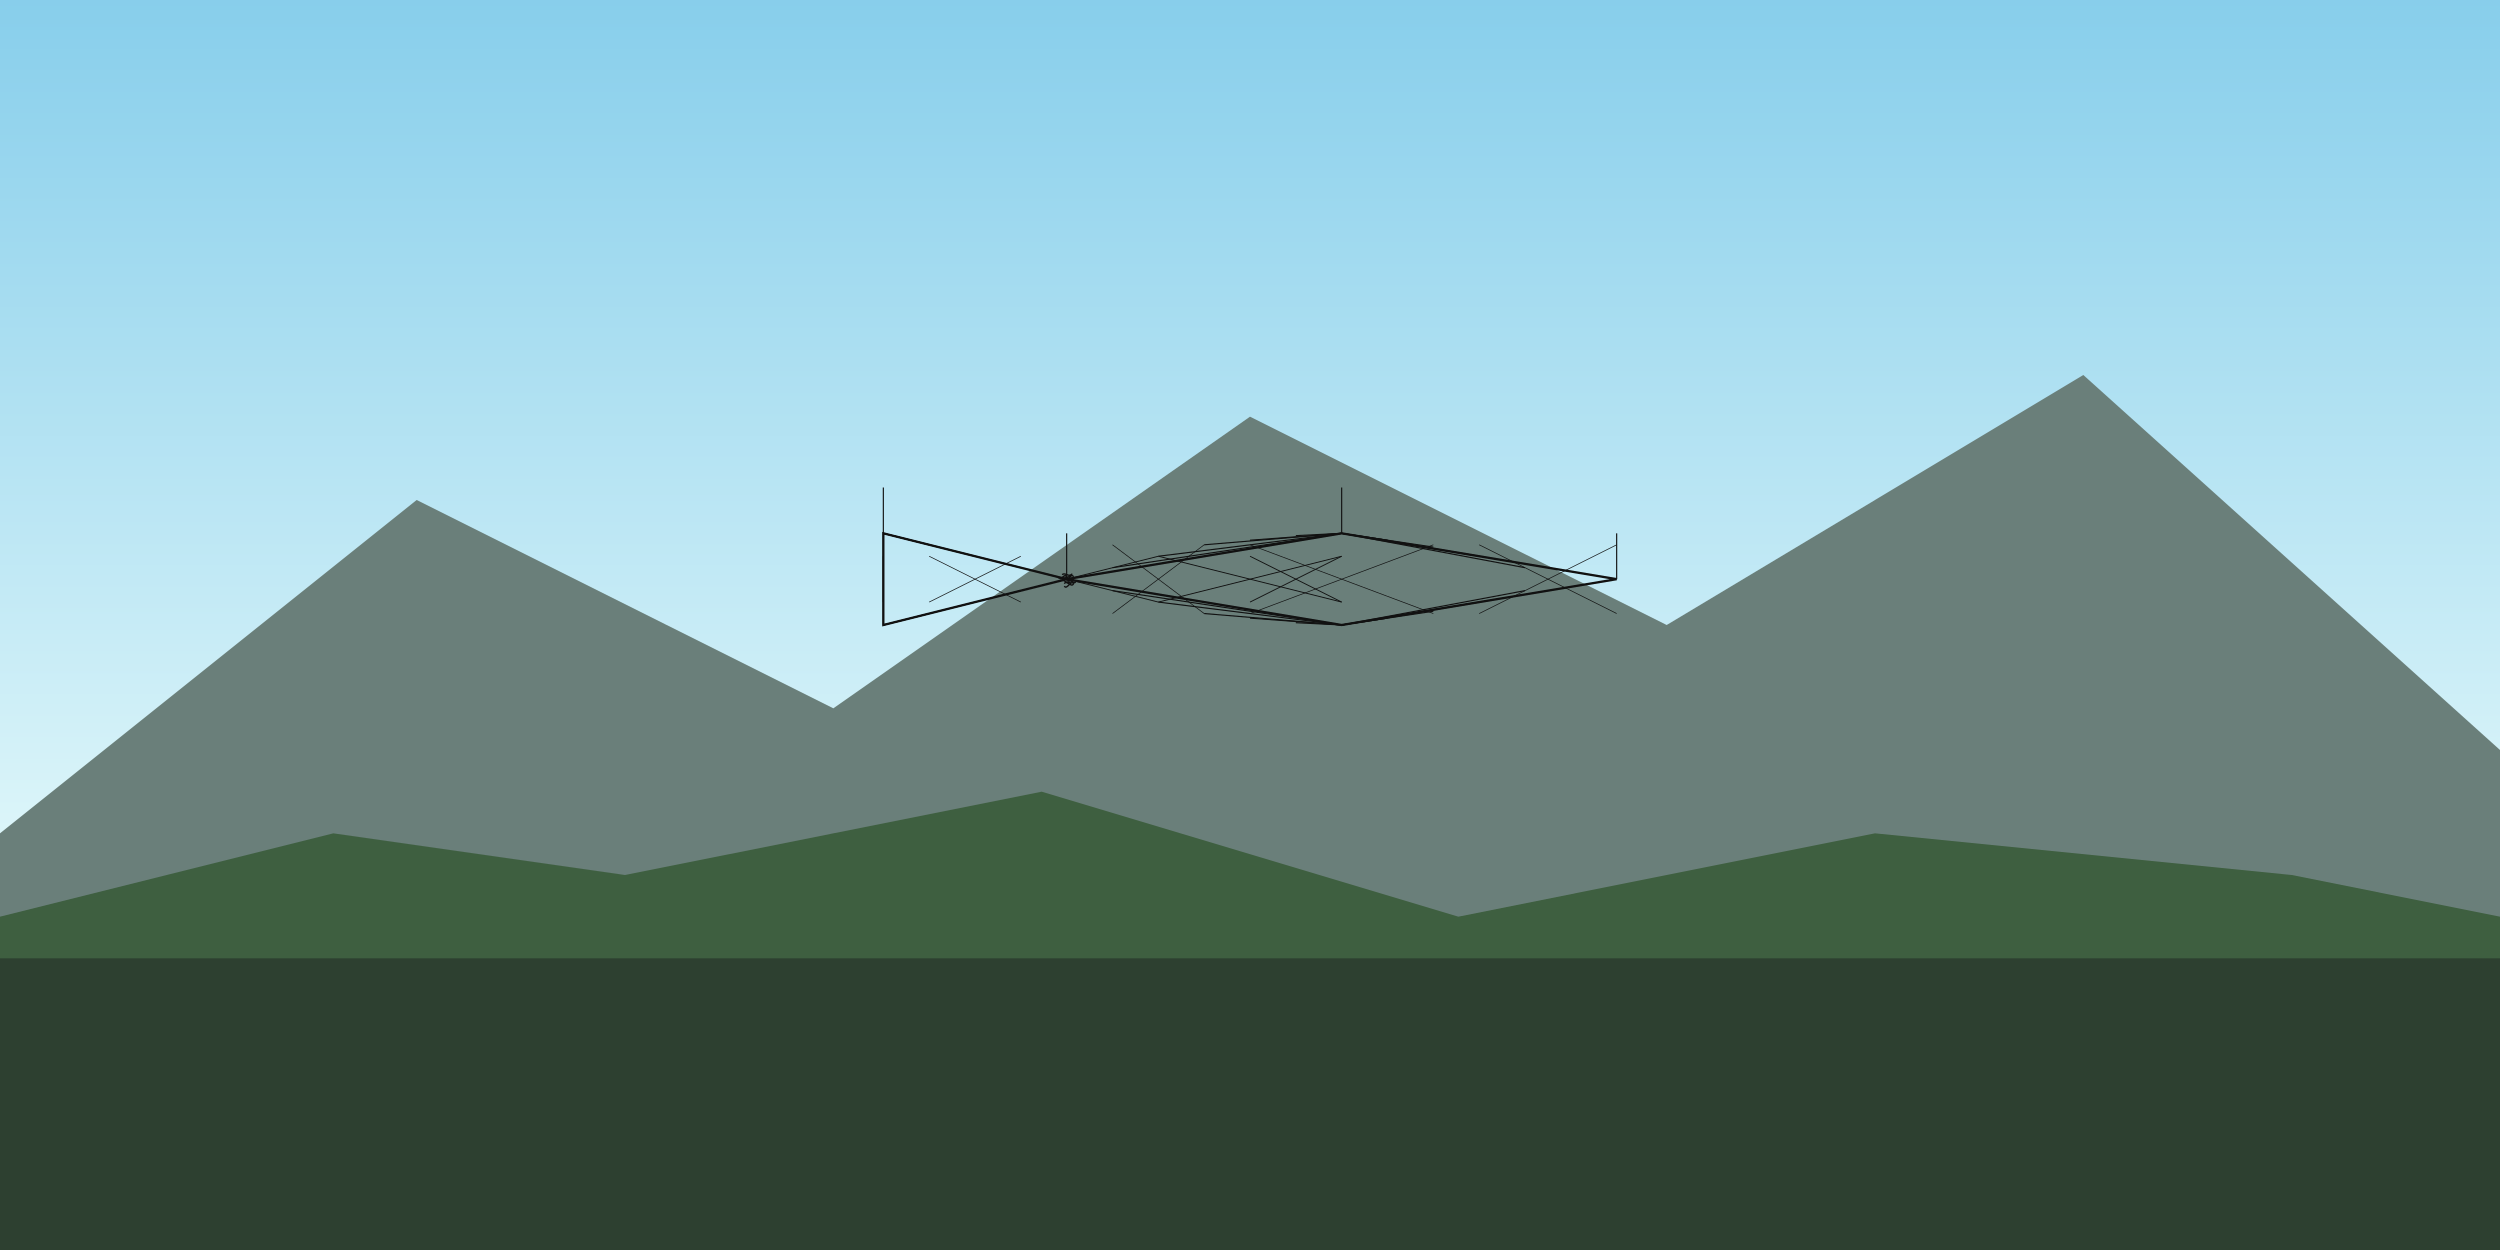
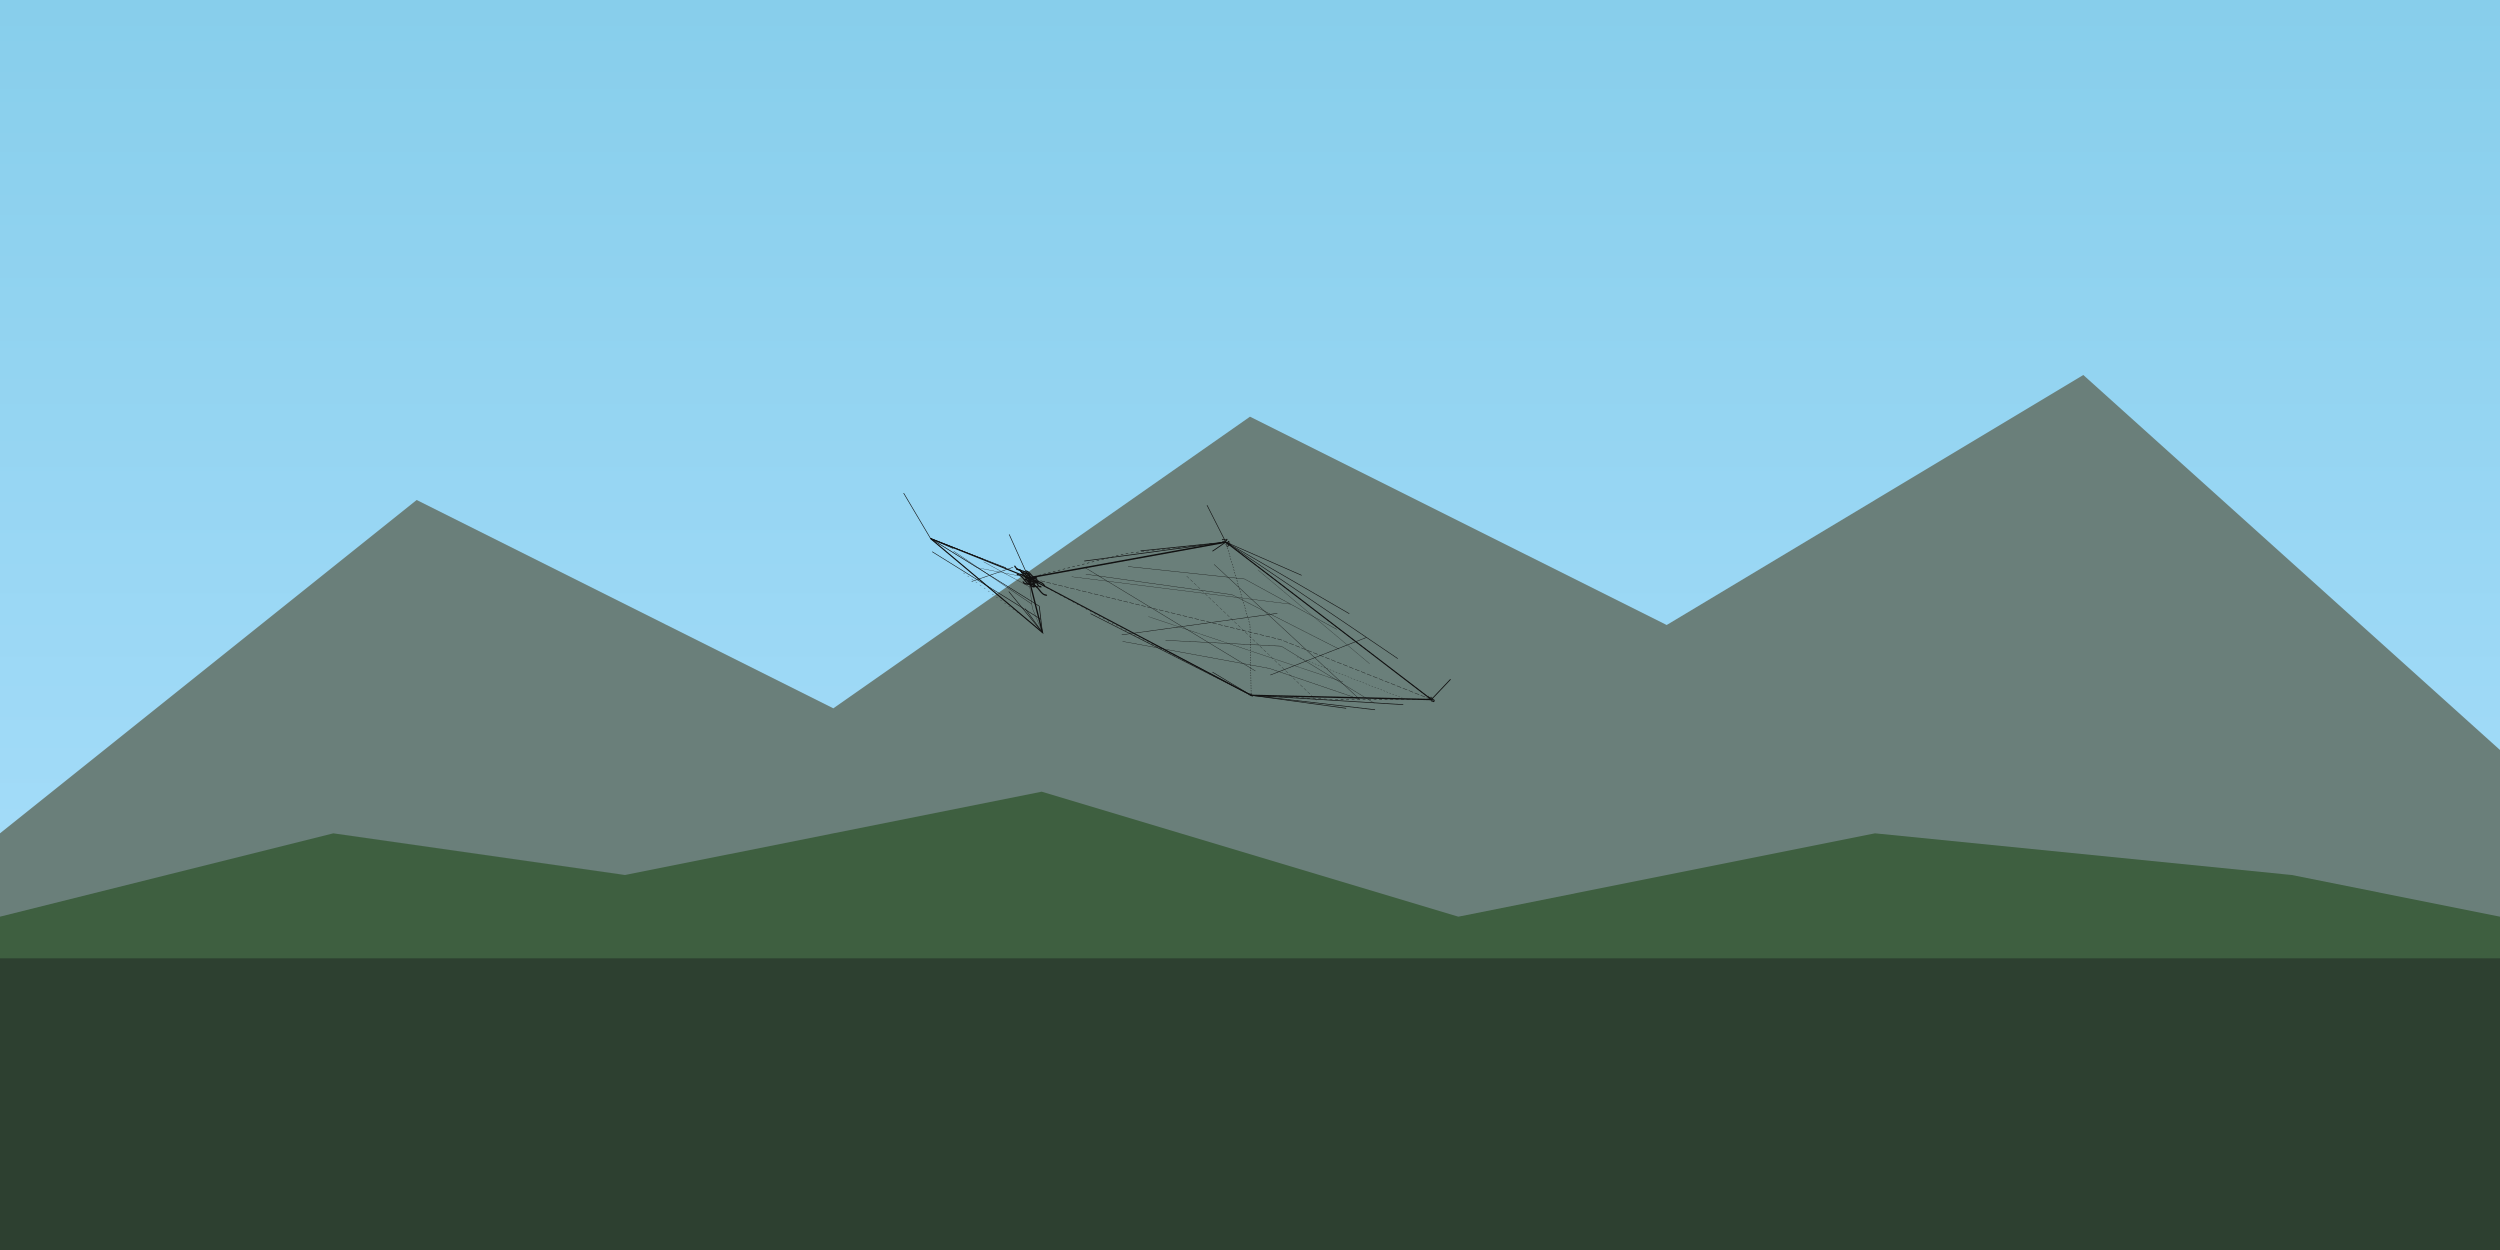
<svg xmlns="http://www.w3.org/2000/svg" viewBox="0 0 600 300">
  <defs>
    <linearGradient id="skyGradient" x1="0%" y1="0%" x2="0%" y2="100%">
      <stop offset="0%" style="stop-color:#87CEEB;stop-opacity:1" />
-       <stop offset="70%" style="stop-color:#E0F7FA;stop-opacity:1" />
+       <stop offset="100%" style="stop-color:#B0E2FF;stop-opacity:1" />
    </linearGradient>
  </defs>
  <rect x="0" y="0" width="600" height="300" fill="url(#skyGradient)" />
  <path d="M0,200 L100,120 L200,170 L300,100 L400,150 L500,90 L600,180 L600,300 L0,300 Z" fill="#6a7f7a" />
  <path d="M0,220 L80,200 L150,210 L250,190 L350,220 L450,200 L550,210 L600,220 L600,300 L0,300 Z" fill="#3e5f40" />
  <path d="M0,230 L600,230 L600,300 L0,300 Z" fill="#2d4030" />
-   <g transform="translate(300, 150) scale(0.55)" stroke="#111" fill="none">
+   <g transform="translate(300, 150) scale(0.33)" stroke="#111" fill="none">
    <animateTransform attributeName="transform" attributeType="XML" type="rotate" from="0 0 0" to="360 0 0" dur="50s" repeatCount="indefinite" additive="sum" />
-     <animateTransform attributeName="transform" attributeType="XML" type="translate" from="0 -250" to="500 500" dur="50s" repeatCount="indefinite" keyTimes="0; 1" keySplines="0.25 0.1 0.25 1" additive="sum" />
-     <path d="M -80,-20 L 40,-40 L 160,-20 L 40,0 Z" stroke-width="1" />
-     <path d="M -80,-20 L -160,-40 L -160,0 Z" stroke-width="1" />
-     <line x1="40" y1="-40" x2="40" y2="-60" stroke-width="0.5" />
-     <line x1="-80" y1="-20" x2="-80" y2="-40" stroke-width="0.5" />
-     <line x1="160" y1="-20" x2="160" y2="-40" stroke-width="0.5" />
-     <line x1="-160" y1="-40" x2="-160" y2="-60" stroke-width="0.5" />
-     <g transform="translate(-80, -20)">
-       <path d="M -2,-2 C -0.5,-3 0.5,-1 2,-2 C 3,-3 1,0 -1,-1" stroke-width="0.6" />
-       <path d="M -3,0 C -1,-2 0,2 2,0 C 4,-2 2,3 0,1" stroke-width="0.6" />
-       <path d="M -1,2 C 0,0 2,4 3,2 C 2,0 0,5 -1,3" stroke-width="0.6" />
-       <path d="M -4,-1 C -2,1 -1,-3 0,-1 C 1,1 2,-3 3,-1" stroke-width="0.6" />
-       <path d="M -3,1 C -1,-1 0,3 1,1 C 2,-1 3,3 4,1" stroke-width="0.6" />
+     <animateTransform attributeName="transform" attributeType="XML" type="translate" from="-70 -230" to="430 520" dur="50s" repeatCount="indefinite" keyTimes="0; 1" keySplines="0.25 0.1 0.25 1" additive="sum" />
+     <g transform="skewX(23) rotate(17) translate(-20, 15)">
+       <path d="M -130,-5 L 10,-75 L 140,5 L 15,40 Z" stroke-width="1" />
+       <path d="M -130,-5 L -195,-15 L -125,35 Z" stroke-width="1" />
+       <line x1="10" y1="-75" x2="0" y2="-100" stroke-width="0.5" />
+       <line x1="-130" y1="-5" x2="-140" y2="-35" stroke-width="0.5" />
+       <line x1="140" y1="5" x2="155" y2="-15" stroke-width="0.5" />
+       <line x1="-195" y1="-15" x2="-210" y2="-45" stroke-width="0.5" />
+       <g transform="translate(-130, -5) rotate(27) scale(1.8)">
+         <path d="M -2,-2 C -0.5,-3 0.5,-1 2,-2 C 3,-3 1,0 -1,-1" stroke-width="0.6" />
+         <path d="M -3,0 C -1,-2 0,2 2,0 C 4,-2 2,3 0,1" stroke-width="0.6" />
+         <path d="M -1,2 C 0,0 2,4 3,2 C 2,0 0,5 -1,3" stroke-width="0.6" />
+         <path d="M -4,-1 C -2,1 -1,-3 0,-1 C 1,1 2,-3 3,-1" stroke-width="0.6" />
+         <path d="M -3,1 C -1,-1 0,3 1,1 C 2,-1 3,3 4,1" stroke-width="0.6" />
+         <path d="M -5,0 C -3,-2 -1,2 1,0 C 3,-2 4,2 5,0" stroke-width="0.6" />
+         <path d="M -6,-1 C -4,1 -2,-3 0,-1 C 2,1 4,-3 6,-1" stroke-width="0.6" />
+         <path d="M -4,2 C -2,0 0,4 2,2 C 4,0 6,4 8,2" stroke-width="0.6" />
+       </g>
+       <g transform="translate(10, -75) rotate(-22) scale(0.9)">
+         <path d="M -2,-2 C -0.5,-3 0.5,-1 2,-2 C 3,-3 1,0 -1,-1" stroke-width="0.6" />
+         <path d="M -3,0 C -1,-2 0,2 2,0 C 4,-2 2,3 0,1" stroke-width="0.6" />
+         <path d="M -1,2 C 0,0 2,4 3,2 C 2,0 0,5 -1,3" stroke-width="0.6" />
+       </g>
+       <g transform="translate(140, 5) rotate(38) scale(0.7)">
+         <path d="M -2,-2 C -0.5,-3 0.5,-1 2,-2 C 3,-3 1,0 -1,-1" stroke-width="0.6" />
+         <path d="M -3,0 C -1,-2 0,2 2,0 C 4,-2 2,3 0,1" stroke-width="0.6" />
+         <path d="M -4,-1 C -2,1 -1,-3 0,-1 C 1,1 2,-3 3,-1" stroke-width="0.6" />
+       </g>
+       <g transform="translate(15, 40) rotate(-15) scale(0.5)">
+         <path d="M -2,-2 C -0.5,-3 0.5,-1 2,-2 C 3,-3 1,0 -1,-1" stroke-width="0.6" />
+         <path d="M -3,0 C -1,-2 0,2 2,0 C 4,-2 2,3 0,1" stroke-width="0.6" />
+       </g>
+       <line x1="-90" y1="-30" x2="10" y2="-75" stroke-width="0.5" />
+       <line x1="-50" y1="-50" x2="10" y2="-75" stroke-width="0.5" />
+       <line x1="0" y1="-65" x2="10" y2="-75" stroke-width="0.5" />
+       <line x1="-90" y1="10" x2="15" y2="40" stroke-width="0.5" />
+       <line x1="-50" y1="20" x2="15" y2="40" stroke-width="0.5" />
+       <line x1="-10" y1="30" x2="15" y2="40" stroke-width="0.5" />
+       <line x1="60" y1="-65" x2="10" y2="-75" stroke-width="0.5" />
+       <line x1="90" y1="-45" x2="10" y2="-75" stroke-width="0.5" />
+       <line x1="120" y1="-20" x2="10" y2="-75" stroke-width="0.5" />
+       <line x1="80" y1="30" x2="15" y2="40" stroke-width="0.5" />
+       <line x1="100" y1="25" x2="15" y2="40" stroke-width="0.5" />
+       <line x1="120" y1="15" x2="15" y2="40" stroke-width="0.5" />
+       <line x1="-145" y1="-8" x2="-195" y2="-15" stroke-width="0.5" />
+       <line x1="-160" y1="-10" x2="-195" y2="-15" stroke-width="0.5" />
+       <line x1="-180" y1="-12" x2="-195" y2="-15" stroke-width="0.5" />
+       <line x1="-195" y1="-15" x2="-125" y2="15" stroke-width="0.5" />
+       <line x1="-145" y1="10" x2="-125" y2="35" stroke-width="0.5" />
+       <line x1="-135" y1="20" x2="-125" y2="35" stroke-width="0.5" />
+       <line x1="-125" y1="15" x2="-125" y2="35" stroke-width="0.5" />
+       <line x1="-195" y1="-5" x2="-125" y2="25" stroke-width="0.5" />
+       <polyline points="-130,-5 -60,-45 10,-75" stroke-width="0.3" stroke-dasharray="2,2" />
+       <polyline points="-130,-5 40,-10 140,5" stroke-width="0.3" stroke-dasharray="3,1" />
+       <polyline points="-130,-5 -60,18 15,40" stroke-width="0.3" stroke-dasharray="1,2" />
+       <polyline points="10,-75 75,-35 140,5" stroke-width="0.3" stroke-dasharray="2,1" />
+       <polyline points="10,-75 20,-15 15,40" stroke-width="0.3" stroke-dasharray="1,1" />
+       <polyline points="140,5 75,25 15,40" stroke-width="0.3" stroke-dasharray="2,2" />
+       <polyline points="-130,-5 -165,-2 -195,-15" stroke-width="0.2" />
+       <polyline points="-130,-5 -130,18 -125,35" stroke-width="0.2" />
+       <polyline points="-195,-15 -160,10 -125,35" stroke-width="0.2" />
+       <polyline points="-60,-35 20,-50 80,-30" stroke-width="0.25" />
+       <polyline points="-40,15 40,-5 100,20" stroke-width="0.25" />
+       <polyline points="-90,-20 10,-35 80,-15" stroke-width="0.25" />
+       <polyline points="-70,25 30,15 90,20" stroke-width="0.25" />
+       <polyline points="-160,-8 -145,-3 -130,2" stroke-width="0.25" />
+       <line x1="-90" y1="-25" x2="20" y2="20" stroke-width="0.3" />
+       <line x1="-70" y1="20" x2="40" y2="-30" stroke-width="0.3" />
+       <line x1="0" y1="-55" x2="90" y2="20" stroke-width="0.3" />
+       <line x1="30" y1="20" x2="100" y2="-30" stroke-width="0.3" />
+       <line x1="-180" y1="-10" x2="-130" y2="15" stroke-width="0.3" />
+       <line x1="-170" y1="10" x2="-140" y2="-10" stroke-width="0.3" />
+       <line x1="-100" y1="-15" x2="50" y2="-40" stroke-width="0.2" />
+       <line x1="-50" y1="0" x2="80" y2="10" stroke-width="0.2" />
+       <line x1="30" y1="-60" x2="100" y2="-10" stroke-width="0.2" />
+       <line x1="50" y1="0" x2="120" y2="10" stroke-width="0.2" stroke-dasharray="1,1" />
+       <line x1="-20" y1="-40" x2="60" y2="30" stroke-width="0.2" stroke-dasharray="2,1" />
+       <line x1="-175" y1="5" x2="-140" y2="25" stroke-width="0.2" stroke-dasharray="1,2" />
    </g>
-     <line x1="-60" y1="-25" x2="40" y2="-40" stroke-width="0.5" />
-     <line x1="-40" y1="-30" x2="40" y2="-40" stroke-width="0.5" />
-     <line x1="-20" y1="-35" x2="40" y2="-40" stroke-width="0.5" />
-     <line x1="0" y1="-37" x2="40" y2="-40" stroke-width="0.5" />
-     <line x1="20" y1="-39" x2="40" y2="-40" stroke-width="0.5" />
-     <line x1="-60" y1="-15" x2="40" y2="0" stroke-width="0.5" />
-     <line x1="-40" y1="-10" x2="40" y2="0" stroke-width="0.5" />
-     <line x1="-20" y1="-5" x2="40" y2="0" stroke-width="0.5" />
-     <line x1="0" y1="-3" x2="40" y2="0" stroke-width="0.5" />
-     <line x1="20" y1="-1" x2="40" y2="0" stroke-width="0.5" />
-     <line x1="60" y1="-37" x2="40" y2="-40" stroke-width="0.5" />
-     <line x1="80" y1="-34" x2="40" y2="-40" stroke-width="0.5" />
-     <line x1="100" y1="-30" x2="40" y2="-40" stroke-width="0.5" />
-     <line x1="120" y1="-25" x2="40" y2="-40" stroke-width="0.5" />
-     <line x1="60" y1="-3" x2="40" y2="0" stroke-width="0.5" />
-     <line x1="80" y1="-6" x2="40" y2="0" stroke-width="0.5" />
-     <line x1="100" y1="-10" x2="40" y2="0" stroke-width="0.5" />
-     <line x1="120" y1="-15" x2="40" y2="0" stroke-width="0.5" />
-     <line x1="-100" y1="-25" x2="-160" y2="-40" stroke-width="0.5" />
-     <line x1="-120" y1="-30" x2="-160" y2="-40" stroke-width="0.5" />
-     <line x1="-140" y1="-35" x2="-160" y2="-40" stroke-width="0.5" />
-     <line x1="-160" y1="-40" x2="-160" y2="-20" stroke-width="0.5" />
-     <line x1="-100" y1="-15" x2="-160" y2="0" stroke-width="0.5" />
-     <line x1="-120" y1="-10" x2="-160" y2="0" stroke-width="0.5" />
-     <line x1="-140" y1="-5" x2="-160" y2="0" stroke-width="0.5" />
-     <line x1="-160" y1="-20" x2="-160" y2="0" stroke-width="0.5" />
-     <line x1="-160" y1="-30" x2="-160" y2="-10" stroke-width="0.5" />
-     <line x1="-120" y1="-30" x2="-40" y2="-10" stroke-width="0.4" />
-     <line x1="-120" y1="-10" x2="-40" y2="-30" stroke-width="0.4" />
-     <line x1="-40" y1="-30" x2="40" y2="-10" stroke-width="0.4" />
-     <line x1="-40" y1="-10" x2="40" y2="-30" stroke-width="0.4" />
-     <line x1="0" y1="-30" x2="40" y2="-10" stroke-width="0.4" />
-     <line x1="0" y1="-10" x2="40" y2="-30" stroke-width="0.4" />
-     <line x1="-140" y1="-30" x2="-100" y2="-10" stroke-width="0.3" />
-     <line x1="-140" y1="-10" x2="-100" y2="-30" stroke-width="0.3" />
-     <line x1="-60" y1="-35" x2="-20" y2="-5" stroke-width="0.3" />
-     <line x1="-60" y1="-5" x2="-20" y2="-35" stroke-width="0.3" />
-     <line x1="0" y1="-35" x2="80" y2="-5" stroke-width="0.3" />
-     <line x1="0" y1="-5" x2="80" y2="-35" stroke-width="0.3" />
-     <line x1="100" y1="-35" x2="160" y2="-5" stroke-width="0.3" />
-     <line x1="100" y1="-5" x2="160" y2="-35" stroke-width="0.3" />
  </g>
</svg>
